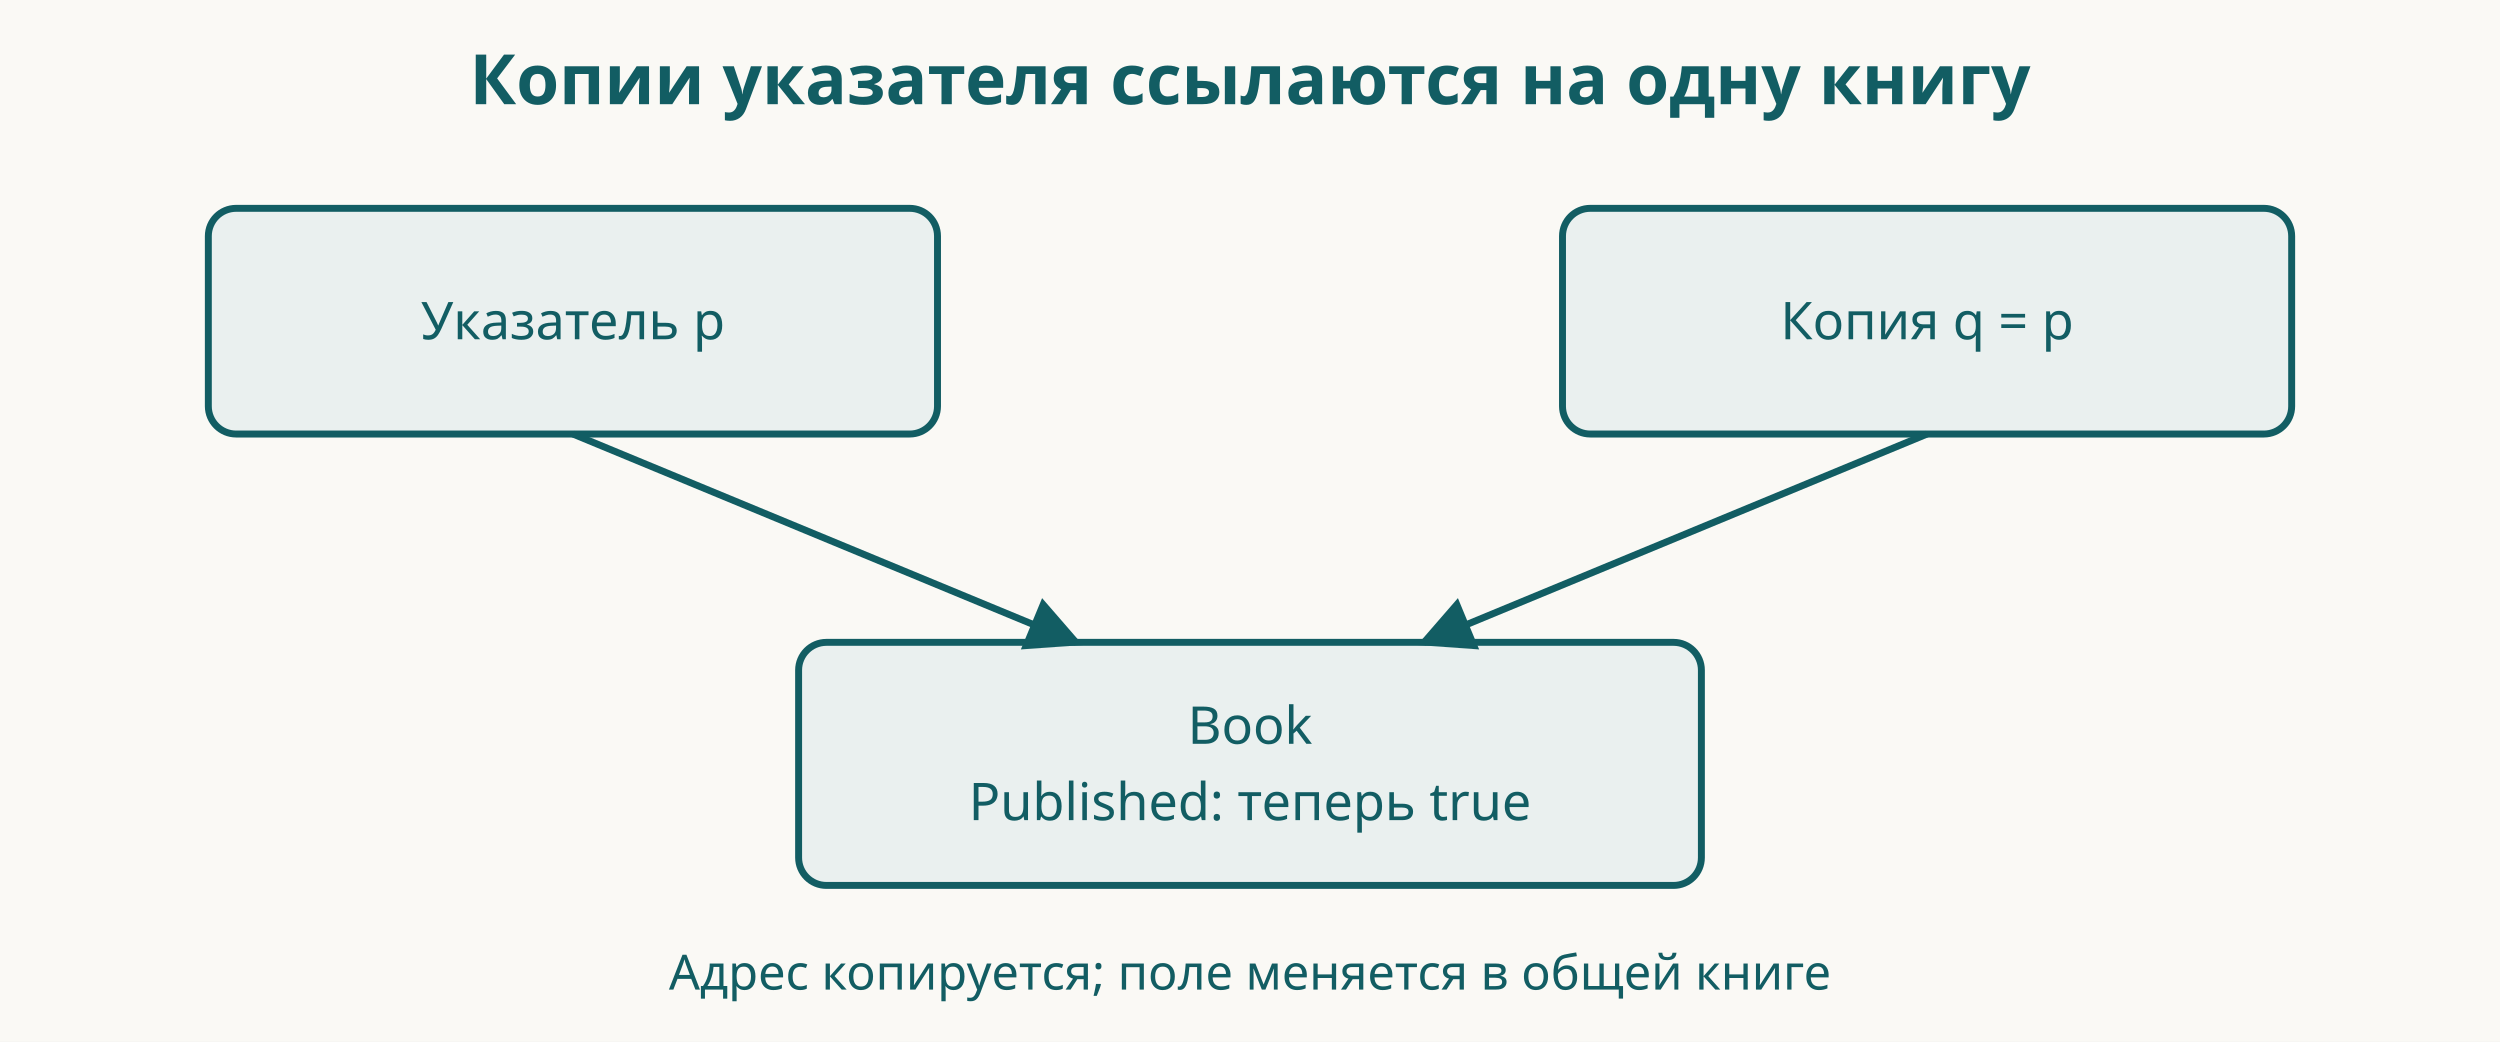
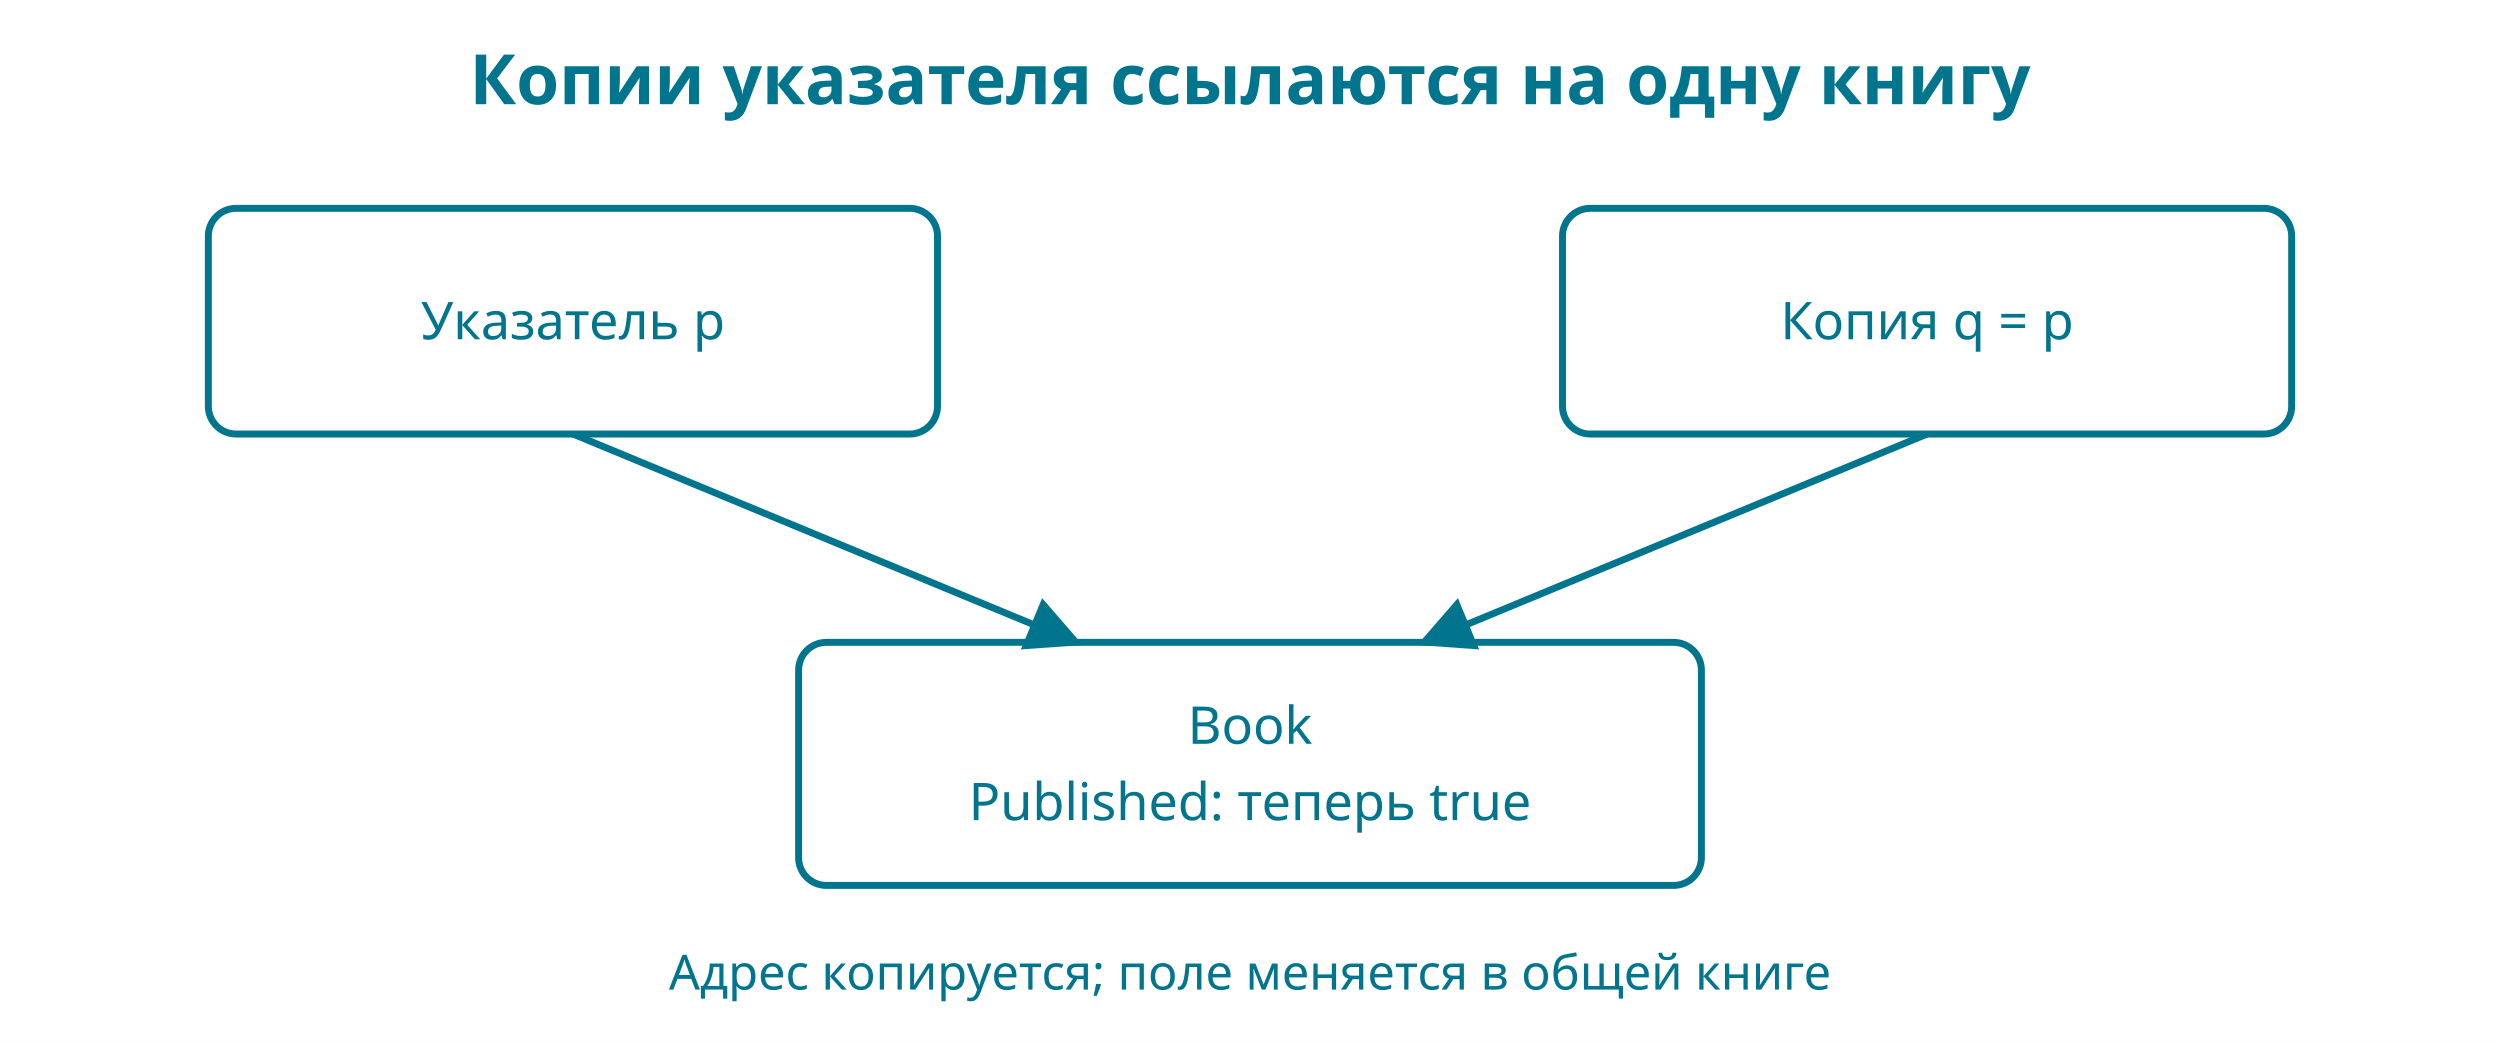
<svg xmlns="http://www.w3.org/2000/svg" width="720" height="300" viewBox="0 0 720 300" role="img" aria-labelledby="title desc">
  <defs>
    <marker id="arrow" markerWidth="8" markerHeight="8" refX="7" refY="4" orient="auto">
-       <path d="M0 0 L8 4 L0 8 Z" fill="#125d63" />
+       <path d="M0 0 L8 4 L0 8 Z" fill="#00758D" />
    </marker>
  </defs>
-   <rect width="720" height="300" fill="#faf9f5" />
-   <text x="360.0" y="30" text-anchor="middle" font-family="sans-serif" font-size="20" font-weight="bold" fill="#125d63">Копии указателя ссылаются на одну книгу</text>
-   <rect x="60" y="60" width="210" height="65" rx="8" fill="#eaf0ef" stroke="#125d63" stroke-width="2" />
-   <text x="165.0" y="92.5" text-anchor="middle" dominant-baseline="middle" font-family="sans-serif" font-size="15" fill="#125d63">Указатель p</text>
-   <rect x="450" y="60" width="210" height="65" rx="8" fill="#eaf0ef" stroke="#125d63" stroke-width="2" />
-   <text x="555.0" y="92.5" text-anchor="middle" dominant-baseline="middle" font-family="sans-serif" font-size="15" fill="#125d63">Копия q = p</text>
-   <rect x="230" y="185" width="260" height="70" rx="8" fill="#eaf0ef" stroke="#125d63" stroke-width="2" />
-   <text x="360.0" y="209.0" text-anchor="middle" dominant-baseline="middle" font-family="sans-serif" font-size="15" fill="#125d63">Book</text>
-   <text x="360.0" y="231.0" text-anchor="middle" dominant-baseline="middle" font-family="sans-serif" font-size="15" fill="#125d63">Published: теперь true</text>
-   <line x1="165" y1="125" x2="310" y2="185" stroke="#125d63" stroke-width="2" marker-end="url(#arrow)" />
-   <line x1="555" y1="125" x2="410" y2="185" stroke="#125d63" stroke-width="2" marker-end="url(#arrow)" />
-   <text x="360.0" y="285" text-anchor="middle" font-family="sans-serif" font-size="14" fill="#125d63">Адрес копируется; поле меняется в общей книге</text>
+   <rect width="720" height="300" fill="#ffffff" />
+   <text x="360.0" y="30" text-anchor="middle" font-family="sans-serif" font-size="20" font-weight="bold" fill="#00758D">Копии указателя ссылаются на одну книгу</text>
+   <rect x="60" y="60" width="210" height="65" rx="8" fill="#ffffff" stroke="#00758D" stroke-width="2" />
+   <text x="165.0" y="92.5" text-anchor="middle" dominant-baseline="middle" font-family="sans-serif" font-size="15" fill="#00758D">Указатель p</text>
+   <rect x="450" y="60" width="210" height="65" rx="8" fill="#ffffff" stroke="#00758D" stroke-width="2" />
+   <text x="555.0" y="92.5" text-anchor="middle" dominant-baseline="middle" font-family="sans-serif" font-size="15" fill="#00758D">Копия q = p</text>
+   <rect x="230" y="185" width="260" height="70" rx="8" fill="#ffffff" stroke="#00758D" stroke-width="2" />
+   <text x="360.0" y="209.0" text-anchor="middle" dominant-baseline="middle" font-family="sans-serif" font-size="15" fill="#00758D">Book</text>
+   <text x="360.0" y="231.0" text-anchor="middle" dominant-baseline="middle" font-family="sans-serif" font-size="15" fill="#00758D">Published: теперь true</text>
+   <line x1="165" y1="125" x2="310" y2="185" stroke="#00758D" stroke-width="2" marker-end="url(#arrow)" />
+   <line x1="555" y1="125" x2="410" y2="185" stroke="#00758D" stroke-width="2" marker-end="url(#arrow)" />
+   <text x="360.0" y="285" text-anchor="middle" font-family="sans-serif" font-size="14" fill="#00758D">Адрес копируется; поле меняется в общей книге</text>
</svg>
